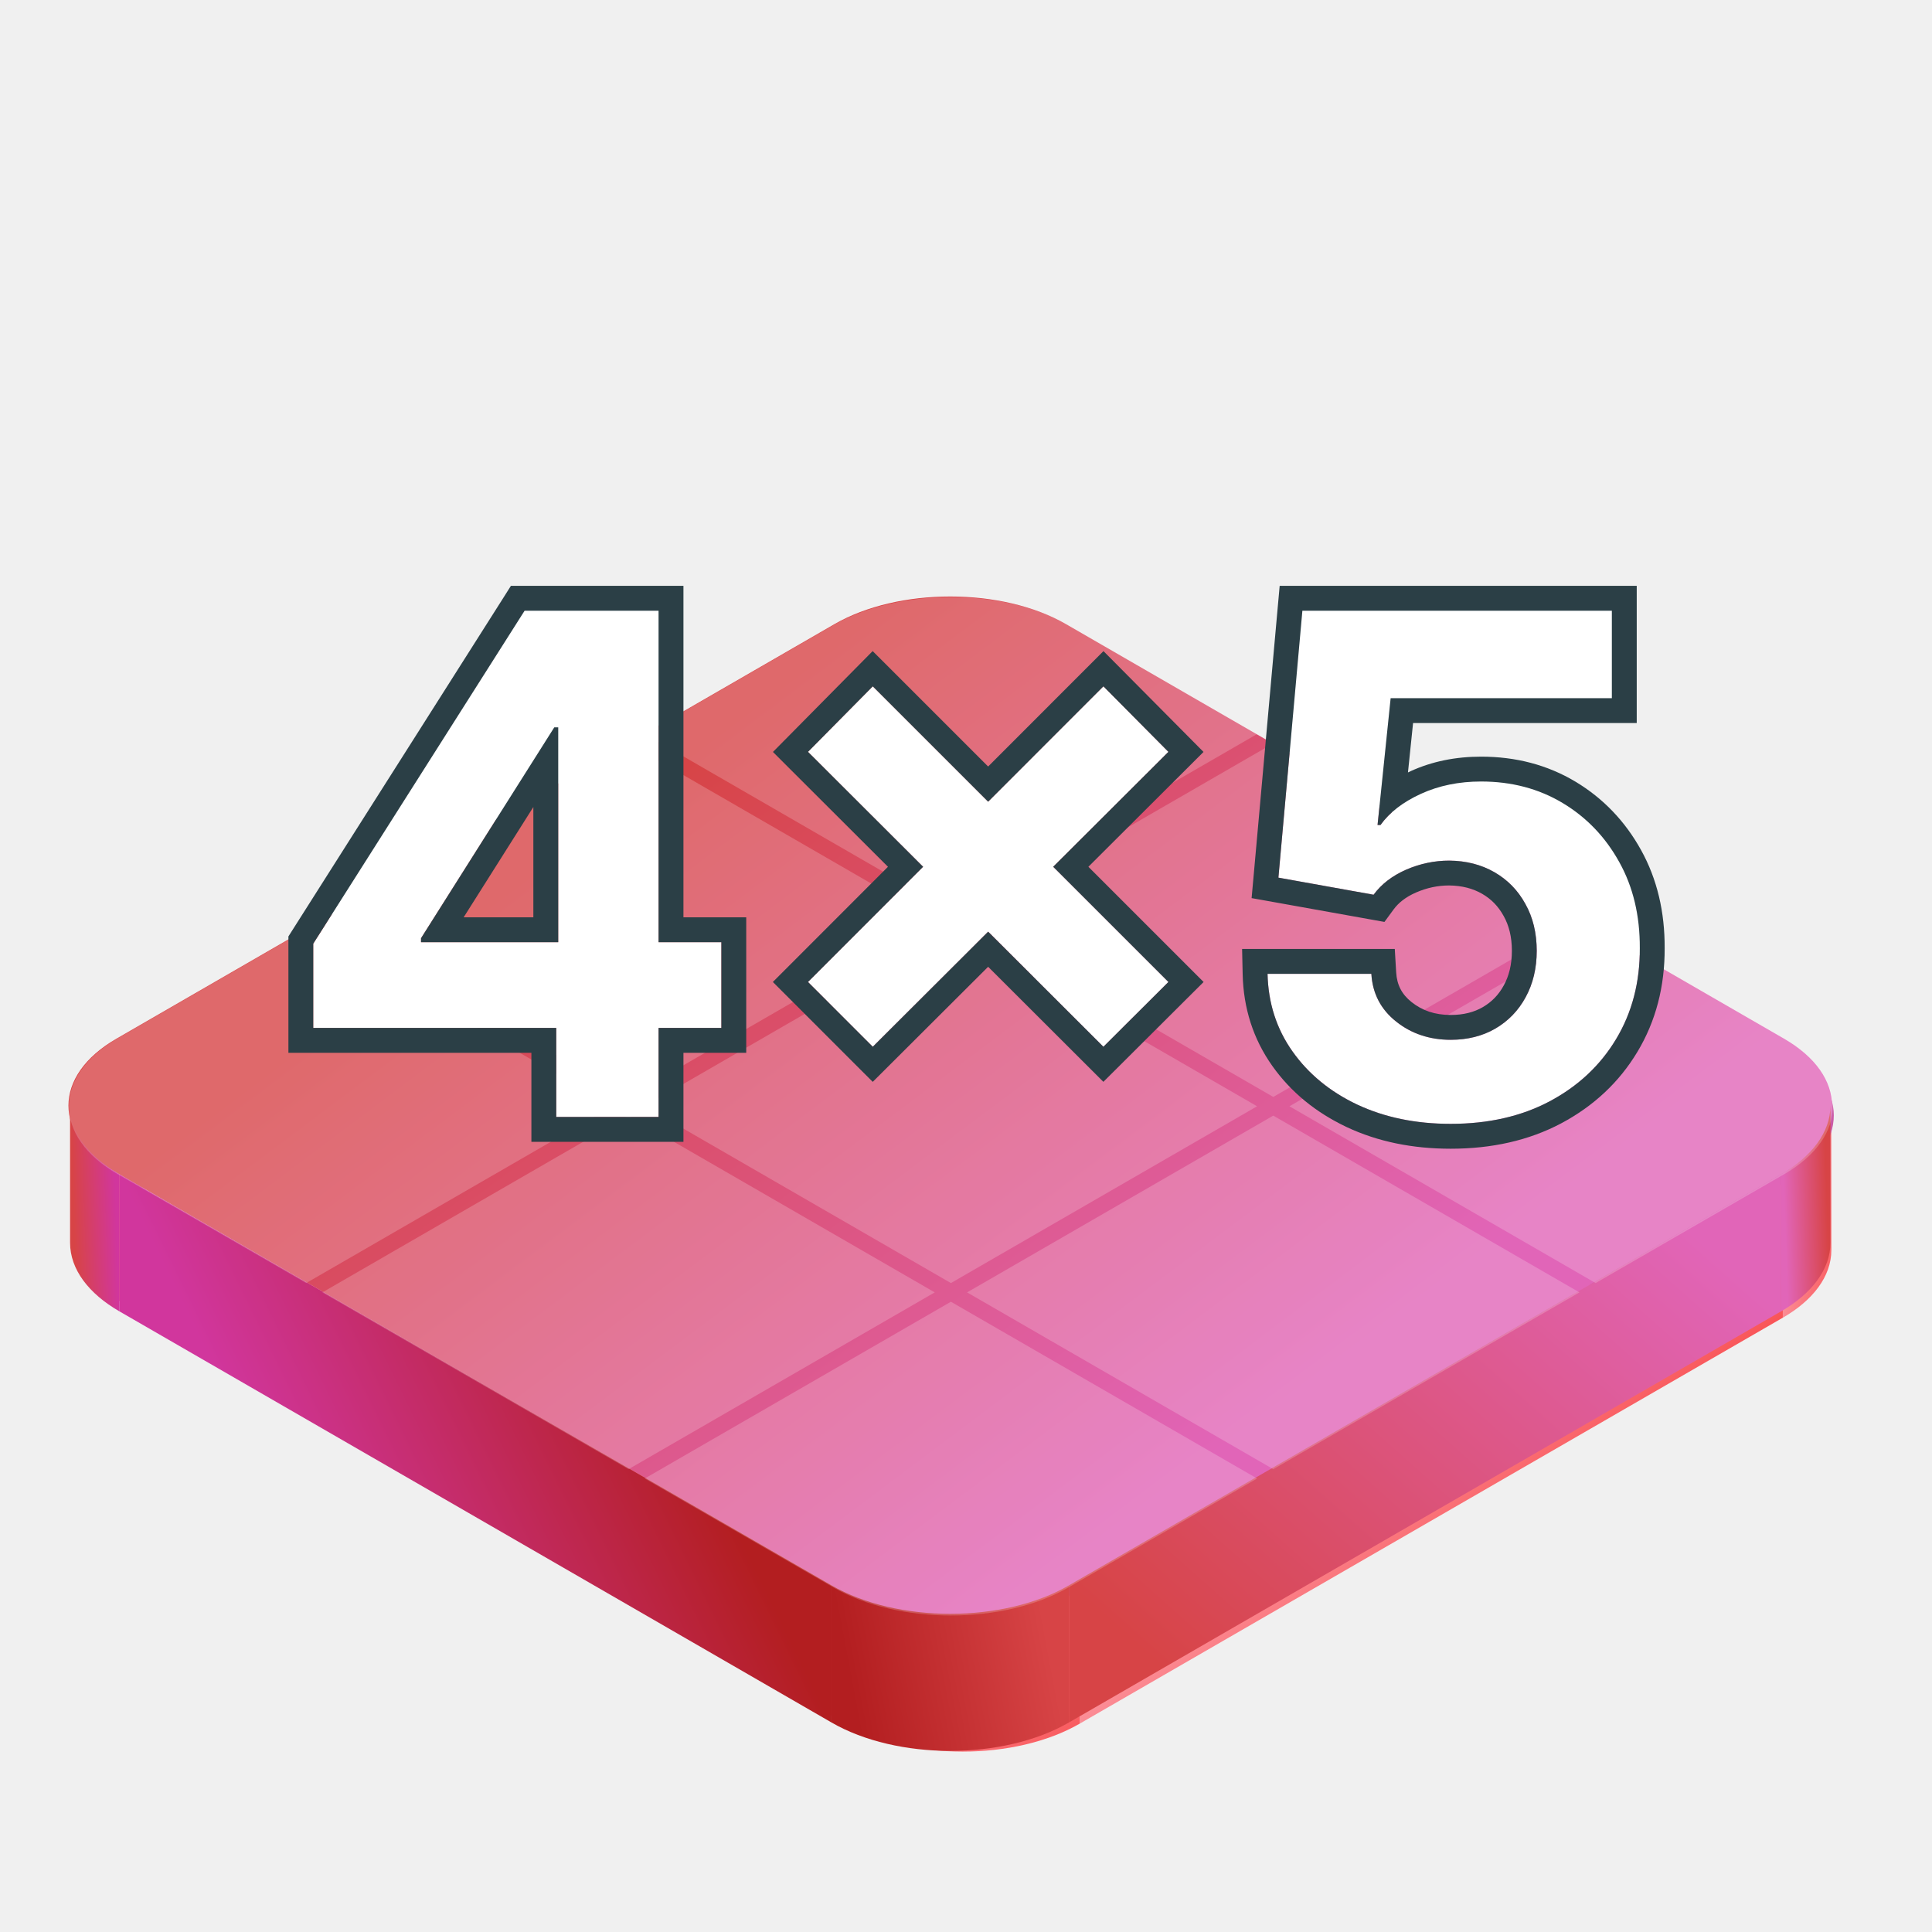
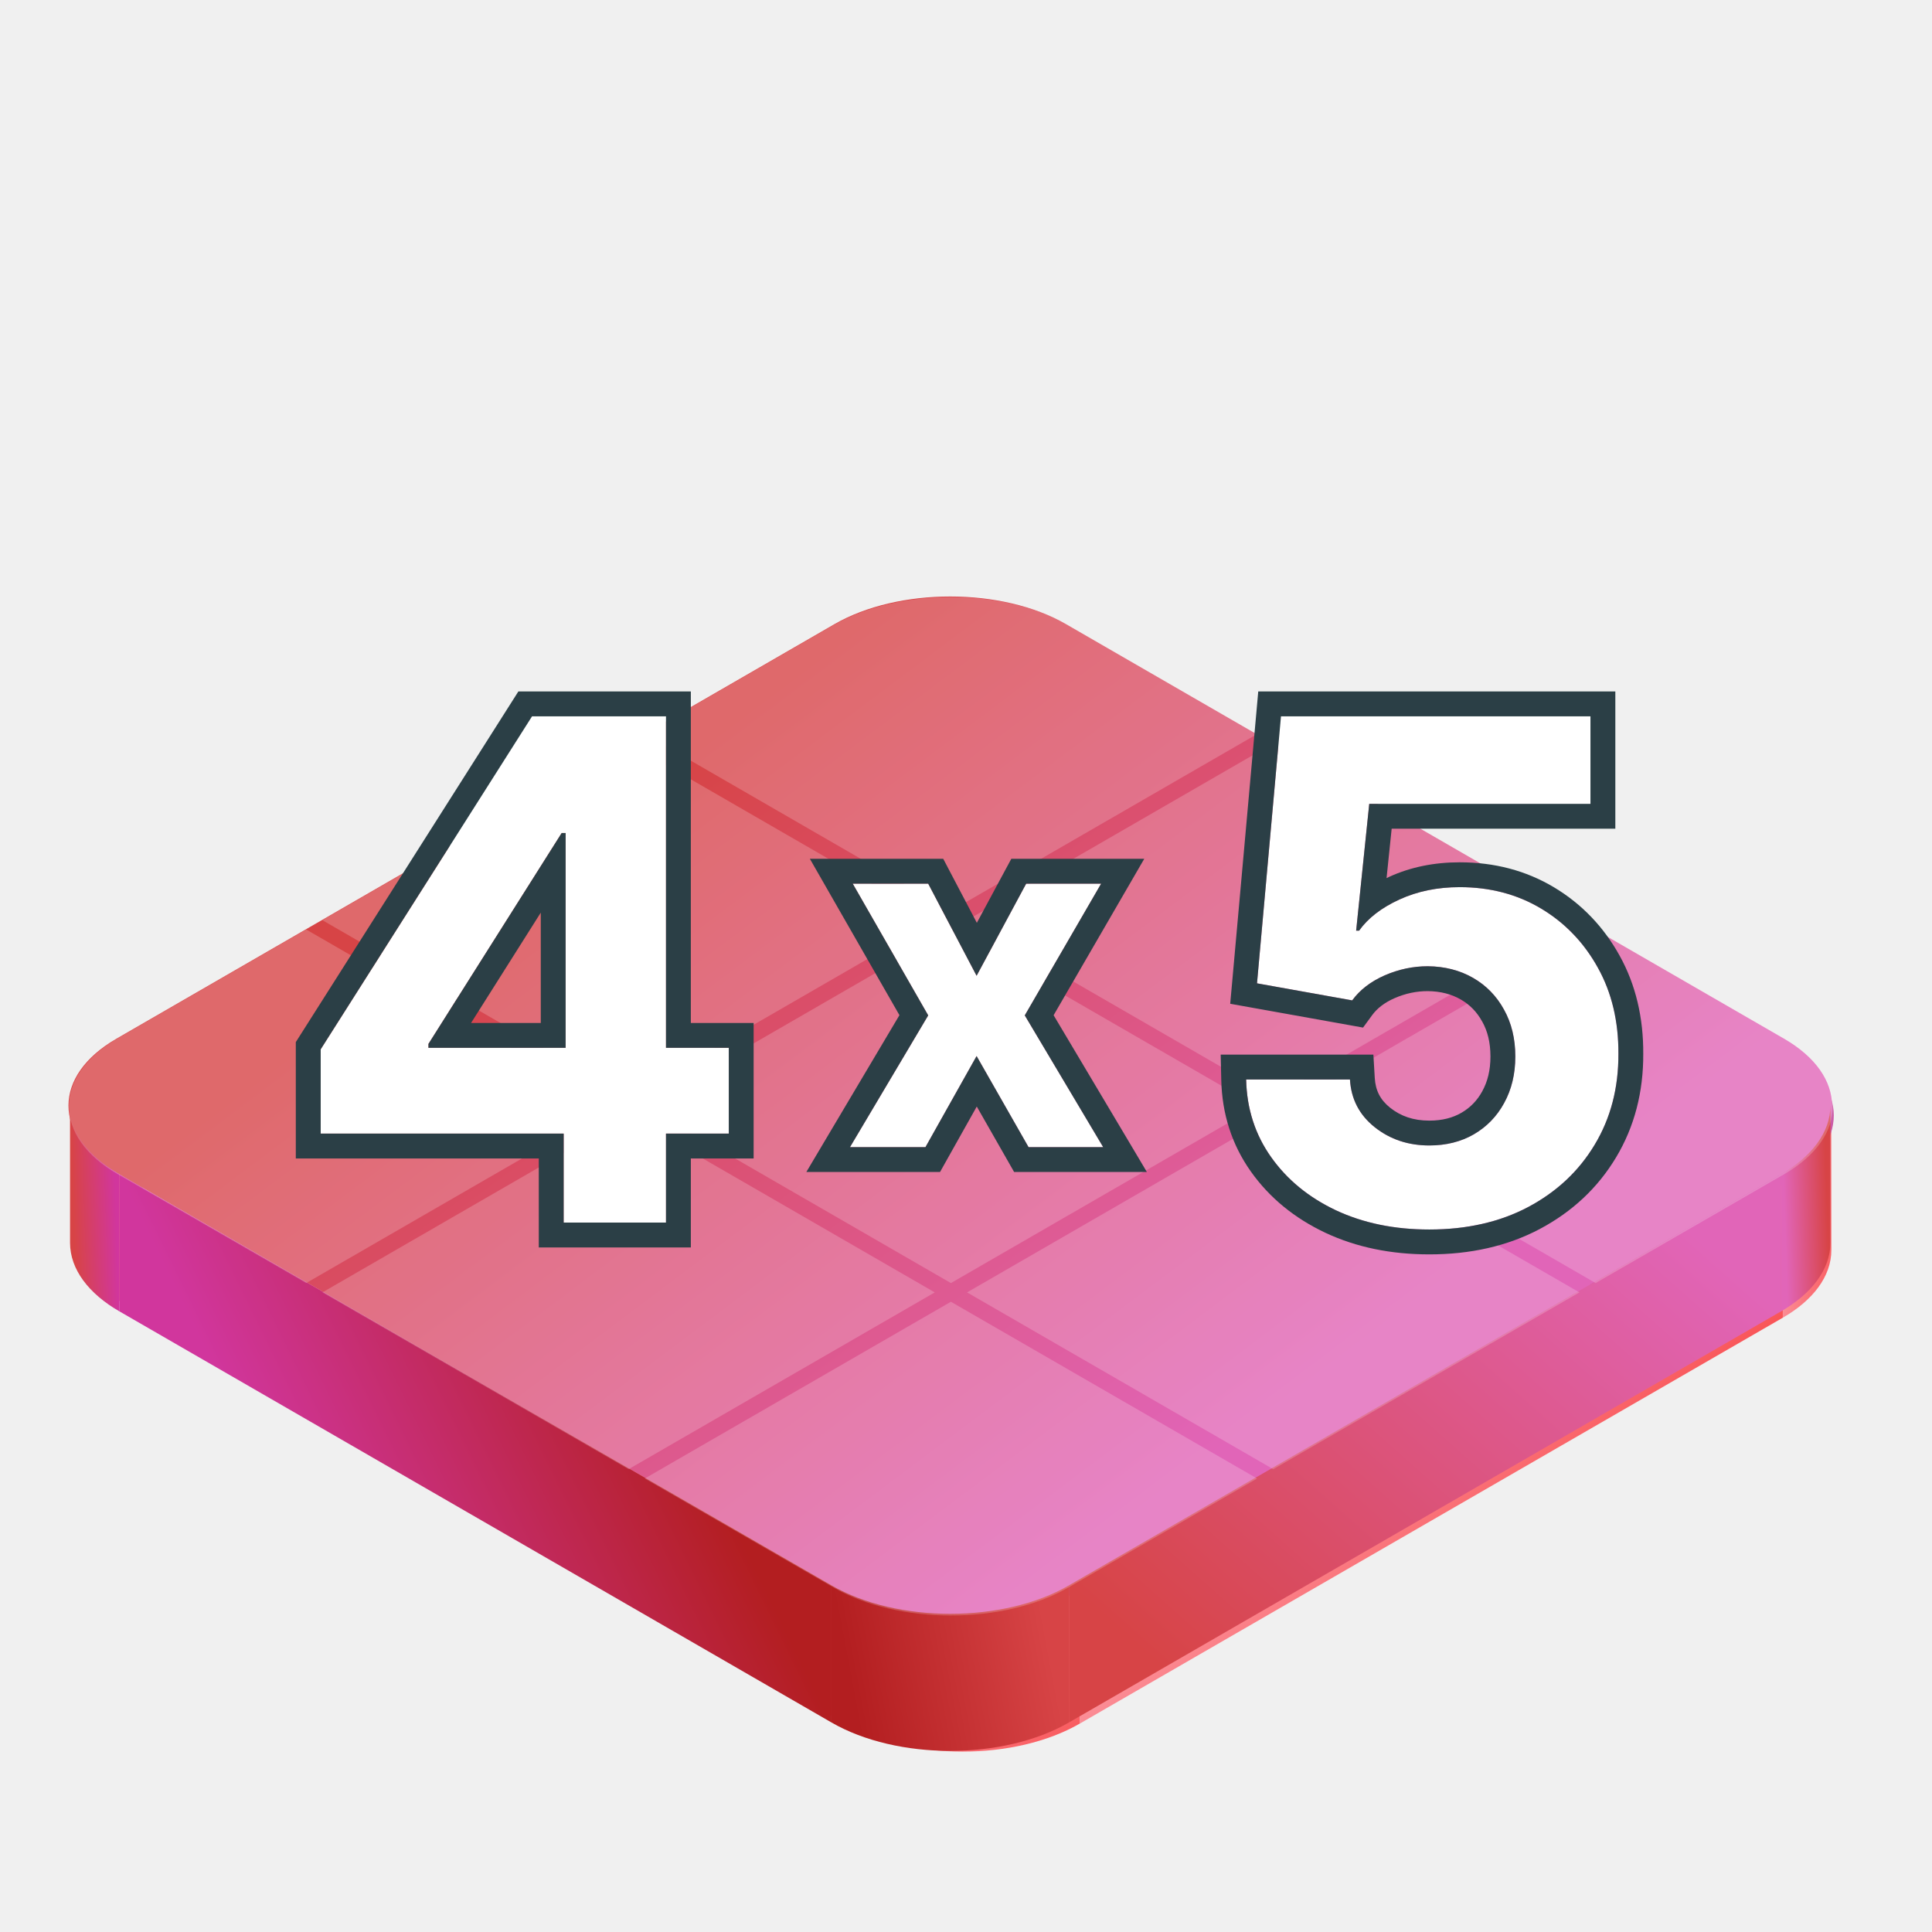
<svg xmlns="http://www.w3.org/2000/svg" width="64" height="64" viewBox="0 0 64 64" fill="none">
-   <rect width="35.855" height="35.855" rx="4.378" transform="matrix(0.866025 0.5 -0.866025 0.5 31.8887 19)" fill="url(#paint0_linear_2025_1354)" />
-   <rect width="26.891" height="4.482" transform="matrix(0.866025 0.5 0 1 4.71851 39.1685)" fill="url(#paint1_linear_2025_1354)" />
-   <rect width="26.891" height="4.482" transform="matrix(0.866025 -0.5 0 1 35.7698 52.6143)" fill="url(#paint2_linear_2025_1354)" />
-   <path d="M3.111 36.928C3.111 37.803 3.725 38.595 4.719 39.169V43.651C3.725 43.077 3.111 42.285 3.111 41.41V36.928Z" fill="url(#paint3_linear_2025_1354)" />
-   <path d="M28.007 52.614C30.151 53.852 33.626 53.852 35.77 52.614V57.096C33.626 58.334 30.151 58.334 28.007 57.096V52.614Z" fill="url(#paint4_linear_2025_1354)" />
-   <path d="M60.666 36.928C60.666 37.803 60.052 38.595 59.059 39.169V43.651C60.052 43.077 60.666 42.285 60.666 41.41V36.928Z" fill="url(#paint5_linear_2025_1354)" />
-   <g clip-path="url(#clip0_2025_1354)">
-     <rect width="35.899" height="35.899" rx="4.442" transform="matrix(0.866025 0.5 -0.866025 0.5 31.9104 19)" fill="url(#paint6_linear_2025_1354)" />
-     <rect width="11.559" height="11.559" transform="matrix(0.866025 0.5 -0.866025 0.5 31.9104 19)" fill="black" fill-opacity="0.1" />
-     <rect width="11.559" height="11.559" transform="matrix(0.866025 0.5 -0.866025 0.5 21.3711 25.085)" fill="black" fill-opacity="0.1" />
-     <rect width="11.559" height="11.559" transform="matrix(0.866025 0.5 -0.866025 0.5 21.3711 37.2549)" fill="black" fill-opacity="0.1" />
-     <rect width="11.559" height="11.559" transform="matrix(0.866025 0.5 -0.866025 0.5 42.45 25.085)" fill="black" fill-opacity="0.1" />
-     <rect width="11.559" height="11.559" transform="matrix(0.866025 0.5 -0.866025 0.5 42.45 37.2549)" fill="black" fill-opacity="0.1" />
-     <rect width="11.559" height="11.559" transform="matrix(0.866025 0.5 -0.866025 0.5 52.9893 31.1699)" fill="black" fill-opacity="0.1" />
-     <rect width="11.559" height="11.559" transform="matrix(0.866025 0.5 -0.866025 0.5 10.8315 31.1699)" fill="black" fill-opacity="0.1" />
-     <rect width="11.559" height="11.559" transform="matrix(0.866025 0.5 -0.866025 0.5 31.9104 43.3398)" fill="black" fill-opacity="0.1" />
-     <rect width="11.559" height="11.559" transform="matrix(0.866025 0.5 -0.866025 0.5 31.9104 31.1699)" fill="black" fill-opacity="0.1" />
+   <g clip-path="url(#clip0_2122_4386)">
+     <rect width="35.855" height="35.855" rx="4.378" transform="matrix(0.866025 0.5 -0.866025 0.5 31.8887 19)" fill="url(#paint0_linear_2122_4386)" />
+     <rect width="26.891" height="4.482" transform="matrix(0.866025 0.5 0 1 4.71875 39.1685)" fill="url(#paint1_linear_2122_4386)" />
+     <rect width="26.891" height="4.482" transform="matrix(0.866025 -0.5 0 1 35.7695 52.6143)" fill="url(#paint2_linear_2122_4386)" />
+     <path d="M3.111 36.928C3.111 37.803 3.726 38.595 4.719 39.168V43.65C3.726 43.077 3.111 42.285 3.111 41.409V36.928Z" fill="url(#paint3_linear_2122_4386)" />
+     <path d="M28.006 52.614C30.149 53.852 33.625 53.852 35.769 52.614V57.096C33.625 58.334 30.149 58.334 28.006 57.096V52.614Z" fill="url(#paint4_linear_2122_4386)" />
+     <path d="M60.666 36.928C60.666 37.803 60.052 38.595 59.059 39.168V43.65C60.052 43.077 60.666 42.285 60.666 41.409V36.928Z" fill="url(#paint5_linear_2122_4386)" />
+     <g clip-path="url(#clip1_2122_4386)">
+       <rect width="35.899" height="35.899" rx="4.442" transform="matrix(0.866025 0.5 -0.866025 0.5 31.9102 19)" fill="url(#paint6_linear_2122_4386)" />
+       <rect width="11.559" height="11.559" transform="matrix(0.866025 0.5 -0.866025 0.5 31.9102 19)" fill="black" fill-opacity="0.1" />
+       <rect width="11.559" height="11.559" transform="matrix(0.866025 0.5 -0.866025 0.5 21.3711 25.085)" fill="black" fill-opacity="0.1" />
+       <rect width="11.559" height="11.559" transform="matrix(0.866025 0.5 -0.866025 0.5 21.3711 37.2549)" fill="black" fill-opacity="0.1" />
+       <rect width="11.559" height="11.559" transform="matrix(0.866025 0.5 -0.866025 0.5 42.4492 25.085)" fill="black" fill-opacity="0.1" />
+       <rect width="11.559" height="11.559" transform="matrix(0.866025 0.5 -0.866025 0.5 42.4492 37.2549)" fill="black" fill-opacity="0.1" />
+       <rect width="11.559" height="11.559" transform="matrix(0.866025 0.5 -0.866025 0.5 52.9883 31.1699)" fill="black" fill-opacity="0.1" />
+       <rect width="11.559" height="11.559" transform="matrix(0.866025 0.5 -0.866025 0.5 10.832 31.1699)" fill="black" fill-opacity="0.1" />
+       <rect width="11.559" height="11.559" transform="matrix(0.866025 0.5 -0.866025 0.5 31.9102 43.3398)" fill="black" fill-opacity="0.1" />
+       <rect width="11.559" height="11.559" transform="matrix(0.866025 0.5 -0.866025 0.5 31.9102 31.1699)" fill="black" fill-opacity="0.1" />
+     </g>
+     <rect width="36.328" height="36.328" rx="4.436" transform="matrix(0.866025 0.5 -0.866025 0.5 31.4785 18.4607)" fill="url(#paint7_linear_2122_4386)" />
+     <rect width="27.246" height="4.541" transform="matrix(0.866025 0.5 0 1 3.94922 38.8958)" fill="url(#paint8_linear_2122_4386)" />
+     <rect width="27.246" height="4.541" transform="matrix(0.866025 -0.5 0 1 35.4102 52.5186)" fill="url(#paint9_linear_2122_4386)" />
+     <path d="M2.32 36.625C2.32 37.512 2.943 38.314 3.949 38.895V43.437C2.943 42.855 2.32 42.053 2.32 41.166V36.625Z" fill="url(#paint10_linear_2122_4386)" />
+     <path d="M27.545 52.519C29.717 53.773 33.238 53.773 35.41 52.519V57.06C33.238 58.314 29.717 58.314 27.545 57.06V52.519Z" fill="url(#paint11_linear_2122_4386)" />
+     <path d="M60.635 36.625C60.635 37.512 60.012 38.314 59.006 38.895V43.437C60.012 42.855 60.635 42.053 60.635 41.166V36.625Z" fill="url(#paint12_linear_2122_4386)" />
+     <g clip-path="url(#clip2_2122_4386)">
+       <rect width="11.712" height="11.712" transform="matrix(0.866025 0.5 -0.866025 0.5 31.5 18.4607)" fill="white" fill-opacity="0.2" />
+       <rect width="11.712" height="11.712" transform="matrix(0.866025 0.5 -0.866025 0.5 20.8223 24.626)" fill="white" fill-opacity="0.2" />
+       <rect width="11.712" height="11.712" transform="matrix(0.866025 0.5 -0.866025 0.5 20.8223 36.9565)" fill="white" fill-opacity="0.2" />
+       <rect width="11.712" height="11.712" transform="matrix(0.866025 0.5 -0.866025 0.5 42.1777 24.626)" fill="white" fill-opacity="0.2" />
+       <rect width="11.712" height="11.712" transform="matrix(0.866025 0.5 -0.866025 0.5 42.1777 36.9565)" fill="white" fill-opacity="0.2" />
+       <rect width="11.712" height="11.712" transform="matrix(0.866025 0.5 -0.866025 0.5 52.8574 30.7913)" fill="white" fill-opacity="0.2" />
+       <rect width="11.712" height="11.712" transform="matrix(0.866025 0.5 -0.866025 0.5 10.1426 30.7913)" fill="white" fill-opacity="0.2" />
+       <rect width="11.712" height="11.712" transform="matrix(0.866025 0.5 -0.866025 0.5 31.5 43.1221)" fill="white" fill-opacity="0.2" />
+       <rect width="11.712" height="11.712" transform="matrix(0.866025 0.5 -0.866025 0.5 31.5 30.7913)" fill="white" fill-opacity="0.2" />
+     </g>
  </g>
-   <rect width="36.328" height="36.328" rx="4.436" transform="matrix(0.866025 0.5 -0.866025 0.5 31.478 18.4604)" fill="url(#paint7_linear_2025_1354)" />
-   <rect width="27.246" height="4.541" transform="matrix(0.866025 0.5 0 1 3.94922 38.8955)" fill="url(#paint8_linear_2025_1354)" />
-   <rect width="27.246" height="4.541" transform="matrix(0.866025 -0.5 0 1 35.4104 52.5186)" fill="url(#paint9_linear_2025_1354)" />
-   <path d="M2.321 36.625C2.321 37.512 2.943 38.314 3.95 38.895V43.437C2.943 42.855 2.321 42.053 2.321 41.166V36.625Z" fill="url(#paint10_linear_2025_1354)" />
-   <path d="M27.545 52.519C29.717 53.773 33.239 53.773 35.41 52.519V57.06C33.239 58.314 29.717 58.314 27.545 57.06V52.519Z" fill="url(#paint11_linear_2025_1354)" />
-   <path d="M60.636 36.625C60.636 37.512 60.013 38.314 59.007 38.895V43.437C60.013 42.855 60.636 42.053 60.636 41.166V36.625Z" fill="url(#paint12_linear_2025_1354)" />
-   <g clip-path="url(#clip1_2025_1354)">
-     <rect width="11.712" height="11.712" transform="matrix(0.866025 0.5 -0.866025 0.5 31.5 18.4604)" fill="white" fill-opacity="0.2" />
-     <rect width="11.712" height="11.712" transform="matrix(0.866025 0.5 -0.866025 0.5 20.8213 24.626)" fill="white" fill-opacity="0.2" />
-     <rect width="11.712" height="11.712" transform="matrix(0.866025 0.5 -0.866025 0.5 20.8215 36.9561)" fill="white" fill-opacity="0.2" />
-     <rect width="11.712" height="11.712" transform="matrix(0.866025 0.5 -0.866025 0.5 42.1785 24.6255)" fill="white" fill-opacity="0.2" />
-     <rect width="11.712" height="11.712" transform="matrix(0.866025 0.5 -0.866025 0.5 42.1785 36.9561)" fill="white" fill-opacity="0.2" />
-     <rect width="11.712" height="11.712" transform="matrix(0.866025 0.5 -0.866025 0.5 52.8569 30.791)" fill="white" fill-opacity="0.2" />
-     <rect width="11.712" height="11.712" transform="matrix(0.866025 0.5 -0.866025 0.5 10.1428 30.791)" fill="white" fill-opacity="0.2" />
-     <rect width="11.712" height="11.712" transform="matrix(0.866025 0.5 -0.866025 0.5 31.5 43.1216)" fill="white" fill-opacity="0.2" />
-     <rect width="11.712" height="11.712" transform="matrix(0.866025 0.5 -0.866025 0.5 31.5 30.791)" fill="white" fill-opacity="0.2" />
-   </g>
-   <mask id="path-33-outside-1_2025_1354" maskUnits="userSpaceOnUse" x="9" y="19" width="47" height="20" fill="black">
-     <rect fill="white" x="9" y="19" width="47" height="20" />
-     <path d="M10.377 34.052V31.26L17.378 20.23H19.786V24.095H18.361L13.947 31.08V31.211H23.896V34.052H10.377ZM18.426 37V33.2L18.492 31.964V20.23H21.816V37H18.426ZM36.552 34.675L26.766 24.906L28.912 22.736L38.705 32.529L36.552 34.675ZM28.912 34.675L26.766 32.529L36.552 22.736L38.705 24.906L28.912 34.675ZM48.056 37.229C46.899 37.229 45.867 37.016 44.961 36.591C44.06 36.165 43.345 35.578 42.816 34.83C42.286 34.082 42.011 33.225 41.989 32.259H45.428C45.466 32.908 45.739 33.435 46.247 33.839C46.755 34.243 47.358 34.445 48.056 34.445C48.613 34.445 49.105 34.322 49.53 34.077C49.962 33.826 50.297 33.479 50.538 33.037C50.783 32.589 50.906 32.076 50.906 31.497C50.906 30.908 50.781 30.389 50.529 29.942C50.284 29.494 49.943 29.145 49.506 28.893C49.069 28.642 48.57 28.514 48.007 28.509C47.516 28.509 47.038 28.61 46.574 28.811C46.116 29.014 45.758 29.289 45.502 29.639L42.349 29.073L43.143 20.23H53.395V23.129H46.067L45.633 27.329H45.731C46.026 26.915 46.471 26.571 47.066 26.298C47.661 26.025 48.327 25.888 49.064 25.888C50.074 25.888 50.974 26.126 51.766 26.601C52.557 27.076 53.182 27.728 53.641 28.558C54.1 29.382 54.326 30.332 54.321 31.407C54.326 32.537 54.064 33.542 53.535 34.421C53.011 35.294 52.276 35.982 51.332 36.484C50.393 36.981 49.301 37.229 48.056 37.229Z" />
+   <mask id="path-33-outside-1_2122_4386" maskUnits="userSpaceOnUse" x="9.354" y="22.5" width="16" height="19" fill="black">
+     <rect fill="white" x="9.354" y="22.5" width="16" height="19" />
+     <path d="M10.623 37.552V34.76L17.624 23.73H20.031V27.595H18.606L14.193 34.58V34.711H24.142V37.552H10.623ZM18.672 40.5V36.7L18.737 35.464V23.73H22.062V40.5H18.672Z" />
  </mask>
-   <path d="M10.377 34.052V31.26L17.378 20.23H19.786V24.095H18.361L13.947 31.08V31.211H23.896V34.052H10.377ZM18.426 37V33.2L18.492 31.964V20.23H21.816V37H18.426ZM36.552 34.675L26.766 24.906L28.912 22.736L38.705 32.529L36.552 34.675ZM28.912 34.675L26.766 32.529L36.552 22.736L38.705 24.906L28.912 34.675ZM48.056 37.229C46.899 37.229 45.867 37.016 44.961 36.591C44.06 36.165 43.345 35.578 42.816 34.83C42.286 34.082 42.011 33.225 41.989 32.259H45.428C45.466 32.908 45.739 33.435 46.247 33.839C46.755 34.243 47.358 34.445 48.056 34.445C48.613 34.445 49.105 34.322 49.53 34.077C49.962 33.826 50.297 33.479 50.538 33.037C50.783 32.589 50.906 32.076 50.906 31.497C50.906 30.908 50.781 30.389 50.529 29.942C50.284 29.494 49.943 29.145 49.506 28.893C49.069 28.642 48.57 28.514 48.007 28.509C47.516 28.509 47.038 28.61 46.574 28.811C46.116 29.014 45.758 29.289 45.502 29.639L42.349 29.073L43.143 20.23H53.395V23.129H46.067L45.633 27.329H45.731C46.026 26.915 46.471 26.571 47.066 26.298C47.661 26.025 48.327 25.888 49.064 25.888C50.074 25.888 50.974 26.126 51.766 26.601C52.557 27.076 53.182 27.728 53.641 28.558C54.1 29.382 54.326 30.332 54.321 31.407C54.326 32.537 54.064 33.542 53.535 34.421C53.011 35.294 52.276 35.982 51.332 36.484C50.393 36.981 49.301 37.229 48.056 37.229Z" fill="white" />
-   <path d="M10.377 34.052H9.554V34.876H10.377V34.052ZM10.377 31.26L9.682 30.819L9.554 31.021V31.26H10.377ZM17.378 20.23V19.406H16.925L16.683 19.789L17.378 20.23ZM19.786 20.23H20.609V19.406H19.786V20.23ZM19.786 24.095V24.918H20.609V24.095H19.786ZM18.361 24.095V23.271H17.907L17.665 23.655L18.361 24.095ZM13.947 31.08L13.251 30.64L13.124 30.841V31.08H13.947ZM13.947 31.211H13.124V32.034H13.947V31.211ZM23.896 31.211H24.72V30.387H23.896V31.211ZM23.896 34.052V34.876H24.72V34.052H23.896ZM18.426 37H17.603V37.824H18.426V37ZM18.426 33.2L17.604 33.157L17.603 33.179V33.2H18.426ZM18.492 31.964L19.314 32.008L19.315 31.986V31.964H18.492ZM18.492 20.23V19.406H17.668V20.23H18.492ZM21.816 20.23H22.64V19.406H21.816V20.23ZM21.816 37V37.824H22.64V37H21.816ZM10.377 34.052H11.201V31.26H10.377H9.554V34.052H10.377ZM10.377 31.26L11.072 31.701L18.073 20.671L17.378 20.23L16.683 19.789L9.682 30.819L10.377 31.26ZM17.378 20.23V21.053H19.786V20.23V19.406H17.378V20.23ZM19.786 20.23H18.962V24.095H19.786H20.609V20.23H19.786ZM19.786 24.095V23.271H18.361V24.095V24.918H19.786V24.095ZM18.361 24.095L17.665 23.655L13.251 30.64L13.947 31.08L14.643 31.52L19.057 24.535L18.361 24.095ZM13.947 31.08H13.124V31.211H13.947H14.771V31.08H13.947ZM13.947 31.211V32.034H23.896V31.211V30.387H13.947V31.211ZM23.896 31.211H23.073V34.052H23.896H24.72V31.211H23.896ZM23.896 34.052V33.229H10.377V34.052V34.876H23.896V34.052ZM18.426 37H19.25V33.2H18.426H17.603V37H18.426ZM18.426 33.2L19.249 33.244L19.314 32.008L18.492 31.964L17.669 31.921L17.604 33.157L18.426 33.2ZM18.492 31.964H19.315V20.23H18.492H17.668V31.964H18.492ZM18.492 20.23V21.053H21.816V20.23V19.406H18.492V20.23ZM21.816 20.23H20.993V37H21.816H22.64V20.23H21.816ZM21.816 37V36.176H18.426V37V37.824H21.816V37ZM36.552 34.675L35.97 35.257L36.551 35.837L37.133 35.258L36.552 34.675ZM26.766 24.906L26.181 24.327L25.605 24.909L26.184 25.488L26.766 24.906ZM28.912 22.736L29.494 22.153L28.908 21.568L28.326 22.157L28.912 22.736ZM38.705 32.529L39.286 33.112L39.871 32.53L39.288 31.947L38.705 32.529ZM28.912 34.675L28.329 35.257L28.911 35.838L29.493 35.258L28.912 34.675ZM26.766 32.529L26.184 31.947L25.602 32.529L26.184 33.111L26.766 32.529ZM36.552 22.736L37.136 22.155L36.554 21.569L35.969 22.154L36.552 22.736ZM38.705 24.906L39.287 25.489L39.868 24.909L39.29 24.326L38.705 24.906ZM36.552 34.675L37.133 34.092L27.348 24.323L26.766 24.906L26.184 25.488L35.97 35.257L36.552 34.675ZM26.766 24.906L27.352 25.485L29.497 23.315L28.912 22.736L28.326 22.157L26.181 24.327L26.766 24.906ZM28.912 22.736L28.329 23.318L38.123 33.111L38.705 32.529L39.288 31.947L29.494 22.153L28.912 22.736ZM38.705 32.529L38.124 31.946L35.97 34.091L36.552 34.675L37.133 35.258L39.286 33.112L38.705 32.529ZM28.912 34.675L29.494 34.092L27.349 31.947L26.766 32.529L26.184 33.111L28.329 35.257L28.912 34.675ZM26.766 32.529L27.349 33.111L37.134 23.318L36.552 22.736L35.969 22.154L26.184 31.947L26.766 32.529ZM36.552 22.736L35.967 23.316L38.121 25.486L38.705 24.906L39.29 24.326L37.136 22.155L36.552 22.736ZM38.705 24.906L38.124 24.323L28.33 34.091L28.912 34.675L29.493 35.258L39.287 25.489L38.705 24.906ZM44.961 36.591L44.609 37.335L44.611 37.336L44.961 36.591ZM42.816 34.83L43.488 34.354L43.488 34.354L42.816 34.83ZM41.989 32.259V31.435H41.146L41.165 32.278L41.989 32.259ZM45.428 32.259L46.25 32.211L46.204 31.435H45.428V32.259ZM46.247 33.839L46.76 33.195L46.76 33.195L46.247 33.839ZM49.53 34.077L49.942 34.79L49.945 34.788L49.53 34.077ZM50.538 33.037L49.816 32.641L49.814 32.644L50.538 33.037ZM50.529 29.942L49.807 30.338L49.811 30.344L50.529 29.942ZM49.506 28.893L49.095 29.607L49.095 29.607L49.506 28.893ZM48.007 28.509L48.015 27.685H48.007V28.509ZM46.574 28.811L46.246 28.056L46.242 28.058L46.574 28.811ZM45.502 29.639L45.356 30.449L45.862 30.54L46.165 30.126L45.502 29.639ZM42.349 29.073L41.529 29L41.461 29.751L42.204 29.884L42.349 29.073ZM43.143 20.23V19.406H42.391L42.323 20.156L43.143 20.23ZM53.395 20.23H54.219V19.406H53.395V20.23ZM53.395 23.129V23.952H54.219V23.129H53.395ZM46.067 23.129V22.305H45.324L45.248 23.044L46.067 23.129ZM45.633 27.329L44.813 27.245L44.72 28.153H45.633V27.329ZM45.731 27.329V28.153H46.156L46.402 27.806L45.731 27.329ZM47.066 26.298L47.409 27.046L47.409 27.046L47.066 26.298ZM51.766 26.601L52.19 25.894L52.19 25.894L51.766 26.601ZM53.641 28.558L52.92 28.956L52.921 28.958L53.641 28.558ZM54.321 31.407L53.497 31.403L53.497 31.411L54.321 31.407ZM53.535 34.421L52.829 33.996L52.828 33.997L53.535 34.421ZM51.332 36.484L51.717 37.212L51.718 37.211L51.332 36.484ZM48.056 37.229V36.406C47.001 36.406 46.092 36.212 45.311 35.845L44.961 36.591L44.611 37.336C45.643 37.821 46.797 38.053 48.056 38.053V37.229ZM44.961 36.591L45.313 35.846C44.529 35.475 43.929 34.977 43.488 34.354L42.816 34.83L42.144 35.306C42.762 36.179 43.592 36.854 44.609 37.335L44.961 36.591ZM42.816 34.83L43.488 34.354C43.059 33.748 42.83 33.052 42.812 32.24L41.989 32.259L41.165 32.278C41.191 33.398 41.514 34.417 42.144 35.306L42.816 34.83ZM41.989 32.259V33.082H45.428V32.259V31.435H41.989V32.259ZM45.428 32.259L44.606 32.307C44.658 33.19 45.043 33.934 45.734 34.484L46.247 33.839L46.76 33.195C46.436 32.937 46.275 32.627 46.25 32.211L45.428 32.259ZM46.247 33.839L45.734 34.484C46.399 35.013 47.187 35.269 48.056 35.269V34.445V33.622C47.529 33.622 47.11 33.474 46.76 33.195L46.247 33.839ZM48.056 34.445V35.269C48.738 35.269 49.375 35.117 49.942 34.79L49.53 34.077L49.119 33.363C48.834 33.528 48.488 33.622 48.056 33.622V34.445ZM49.53 34.077L49.945 34.788C50.508 34.461 50.95 34.003 51.261 33.43L50.538 33.037L49.814 32.644C49.645 32.955 49.416 33.191 49.116 33.365L49.53 34.077ZM50.538 33.037L51.26 33.433C51.58 32.849 51.73 32.196 51.73 31.497H50.906H50.083C50.083 31.956 49.986 32.33 49.816 32.641L50.538 33.037ZM50.906 31.497H51.73C51.73 30.788 51.577 30.127 51.248 29.539L50.529 29.942L49.811 30.344C49.983 30.652 50.083 31.028 50.083 31.497H50.906ZM50.529 29.942L51.251 29.545C50.934 28.967 50.486 28.507 49.916 28.18L49.506 28.893L49.095 29.607C49.399 29.782 49.633 30.021 49.807 30.338L50.529 29.942ZM49.506 28.893L49.916 28.18C49.343 27.85 48.702 27.692 48.015 27.685L48.007 28.509L47.999 29.332C48.437 29.336 48.795 29.435 49.095 29.607L49.506 28.893ZM48.007 28.509V27.685C47.4 27.685 46.81 27.811 46.246 28.056L46.574 28.811L46.903 29.567C47.267 29.408 47.633 29.332 48.007 29.332V28.509ZM46.574 28.811L46.242 28.058C45.673 28.309 45.192 28.668 44.838 29.151L45.502 29.639L46.165 30.126C46.324 29.91 46.559 29.718 46.906 29.565L46.574 28.811ZM45.502 29.639L45.647 28.828L42.494 28.263L42.349 29.073L42.204 29.884L45.356 30.449L45.502 29.639ZM42.349 29.073L43.169 29.147L43.964 20.304L43.143 20.23L42.323 20.156L41.529 29L42.349 29.073ZM43.143 20.23V21.053H53.395V20.23V19.406H43.143V20.23ZM53.395 20.23H52.572V23.129H53.395H54.219V20.23H53.395ZM53.395 23.129V22.305H46.067V23.129V23.952H53.395V23.129ZM46.067 23.129L45.248 23.044L44.813 27.245L45.633 27.329L46.452 27.414L46.886 23.213L46.067 23.129ZM45.633 27.329V28.153H45.731V27.329V26.506H45.633V27.329ZM45.731 27.329L46.402 27.806C46.593 27.538 46.908 27.276 47.409 27.046L47.066 26.298L46.722 25.549C46.033 25.865 45.459 26.291 45.06 26.852L45.731 27.329ZM47.066 26.298L47.409 27.046C47.883 26.828 48.43 26.712 49.064 26.712V25.888V25.065C48.223 25.065 47.438 25.221 46.722 25.549L47.066 26.298ZM49.064 25.888V26.712C49.939 26.712 50.69 26.916 51.342 27.307L51.766 26.601L52.19 25.894C51.258 25.336 50.208 25.065 49.064 25.065V25.888ZM51.766 26.601L51.342 27.307C52.006 27.705 52.53 28.25 52.92 28.956L53.641 28.558L54.362 28.159C53.835 27.206 53.109 26.446 52.19 25.894L51.766 26.601ZM53.641 28.558L52.921 28.958C53.302 29.642 53.502 30.449 53.497 31.403L54.321 31.407L55.144 31.411C55.15 30.215 54.897 29.122 54.361 28.157L53.641 28.558ZM54.321 31.407L53.497 31.411C53.502 32.406 53.273 33.259 52.829 33.996L53.535 34.421L54.24 34.846C54.855 33.824 55.15 32.669 55.144 31.403L54.321 31.407ZM53.535 34.421L52.828 33.997C52.385 34.736 51.764 35.321 50.945 35.757L51.332 36.484L51.718 37.211C52.788 36.642 53.636 35.853 54.241 34.844L53.535 34.421ZM51.332 36.484L50.947 35.756C50.145 36.18 49.19 36.406 48.056 36.406V37.229V38.053C49.412 38.053 50.641 37.782 51.717 37.212L51.332 36.484Z" fill="#2B3F46" mask="url(#path-33-outside-1_2025_1354)" />
+   <path d="M10.623 37.552V34.76L17.624 23.73H20.031V27.595H18.606L14.193 34.58V34.711H24.142V37.552H10.623ZM18.672 40.5V36.7L18.737 35.464V23.73H22.062V40.5H18.672Z" fill="white" />
+   <path d="M10.623 37.552H9.799V38.376H10.623V37.552ZM10.623 34.76L9.927 34.319L9.799 34.521V34.76H10.623ZM17.624 23.73V22.906H17.171L16.928 23.289L17.624 23.73ZM20.031 23.73H20.855V22.906H20.031V23.73ZM20.031 27.595V28.418H20.855V27.595H20.031ZM18.606 27.595V26.771H18.153L17.91 27.155L18.606 27.595ZM14.193 34.58L13.497 34.14L13.369 34.341V34.58H14.193ZM14.193 34.711H13.369V35.534H14.193V34.711ZM24.142 34.711H24.965V33.887H24.142V34.711ZM24.142 37.552V38.376H24.965V37.552H24.142ZM18.672 40.5H17.848V41.324H18.672V40.5ZM18.672 36.7L17.849 36.657L17.848 36.679V36.7H18.672ZM18.737 35.464L19.56 35.508L19.561 35.486V35.464H18.737ZM18.737 23.73V22.906H17.914V23.73H18.737ZM22.062 23.73H22.885V22.906H22.062V23.73ZM22.062 40.5V41.324H22.885V40.5H22.062ZM10.623 37.552H11.446V34.76H10.623H9.799V37.552H10.623ZM10.623 34.76L11.318 35.201L18.319 24.171L17.624 23.73L16.928 23.289L9.927 34.319L10.623 34.76ZM17.624 23.73V24.553H20.031V23.73V22.906H17.624V23.73ZM20.031 23.73H19.208V27.595H20.031H20.855V23.73H20.031ZM20.031 27.595V26.771H18.606V27.595V28.418H20.031V27.595ZM18.606 27.595L17.91 27.155L13.497 34.14L14.193 34.58L14.889 35.02L19.302 28.035L18.606 27.595ZM14.193 34.58H13.369V34.711H14.193H15.016V34.58H14.193ZM14.193 34.711V35.534H24.142V34.711V33.887H14.193V34.711ZM24.142 34.711H23.318V37.552H24.142H24.965V34.711H24.142ZM24.142 37.552V36.729H10.623V37.552V38.376H24.142V37.552ZM18.672 40.5H19.495V36.7H18.672H17.848V40.5H18.672ZM18.672 36.7L19.494 36.744L19.56 35.508L18.737 35.464L17.915 35.42L17.849 36.657L18.672 36.7ZM18.737 35.464H19.561V23.73H18.737H17.914V35.464H18.737ZM18.737 23.73V24.553H22.062V23.73V22.906H18.737V23.73ZM22.062 23.73H21.238V40.5H22.062H22.885V23.73H22.062ZM22.062 40.5V39.676H18.672V40.5V41.324H22.062V40.5Z" fill="#2B3F46" mask="url(#path-33-outside-1_2122_4386)" />
+   <mask id="path-35-outside-2_2122_4386" maskUnits="userSpaceOnUse" x="26.354" y="28" width="12" height="11" fill="black">
+     <rect fill="white" x="26.354" y="28" width="12" height="11" />
+     <path d="M30.748 29.273L32.351 32.324L33.993 29.273H36.476L33.947 33.636L36.544 38H34.072L32.351 34.983L30.657 38H28.157L30.748 33.636L28.248 29.273H30.748Z" />
+   </mask>
+   <path d="M30.748 29.273L32.351 32.324L33.993 29.273H36.476L33.947 33.636L36.544 38H34.072L32.351 34.983L30.657 38H28.157L30.748 33.636L28.248 29.273H30.748Z" fill="white" />
+   <path d="M30.748 29.273L31.477 28.89L31.246 28.449H30.748V29.273ZM32.351 32.324L31.622 32.707L32.342 34.078L33.076 32.714L32.351 32.324ZM33.993 29.273V28.449H33.501L33.267 28.883L33.993 29.273ZM36.476 29.273L37.188 29.686L37.905 28.449H36.476V29.273ZM33.947 33.636L33.235 33.224L32.992 33.642L33.24 34.057L33.947 33.636ZM36.544 38V38.824H37.992L37.252 37.579L36.544 38ZM34.072 38L33.357 38.408L33.594 38.824H34.072V38ZM32.351 34.983L33.066 34.575L32.345 33.311L31.633 34.58L32.351 34.983ZM30.657 38V38.824H31.14L31.376 38.403L30.657 38ZM28.157 38L27.449 37.58L26.711 38.824H28.157V38ZM30.748 33.636L31.456 34.057L31.702 33.644L31.463 33.227L30.748 33.636ZM28.248 29.273V28.449H26.828L27.534 29.682L28.248 29.273ZM30.748 29.273L30.019 29.656L31.622 32.707L32.351 32.324L33.08 31.941L31.477 28.89L30.748 29.273ZM32.351 32.324L33.076 32.714L34.718 29.663L33.993 29.273L33.267 28.883L31.625 31.934L32.351 32.324ZM33.993 29.273V30.096H36.476V29.273V28.449H33.993V29.273ZM36.476 29.273L35.763 28.86L33.235 33.224L33.947 33.636L34.66 34.049L37.188 29.686L36.476 29.273ZM33.947 33.636L33.24 34.057L35.836 38.421L36.544 38L37.252 37.579L34.655 33.215L33.947 33.636ZM36.544 38V37.176H34.072V38V38.824H36.544V38ZM34.072 38L34.788 37.592L33.066 34.575L32.351 34.983L31.635 35.391L33.357 38.408L34.072 38ZM32.351 34.983L31.633 34.58L29.939 37.597L30.657 38L31.376 38.403L33.069 35.386L32.351 34.983ZM30.657 38V37.176H28.157V38V38.824H30.657V38ZM28.157 38L28.866 38.42L31.456 34.057L30.748 33.636L30.04 33.216L27.449 37.58L28.157 38ZM30.748 33.636L31.463 33.227L28.963 28.863L28.248 29.273L27.534 29.682L30.034 34.046L30.748 33.636ZM28.248 29.273V30.096H30.748V29.273V28.449H28.248V29.273Z" fill="#2B3F46" mask="url(#path-35-outside-2_2122_4386)" />
+   <mask id="path-37-outside-3_2122_4386" maskUnits="userSpaceOnUse" x="40.353" y="22.5" width="15" height="20" fill="black">
+     <rect fill="white" x="40.353" y="22.5" width="15" height="20" />
+     <path d="M47.347 40.729C46.19 40.729 45.158 40.516 44.252 40.091C43.351 39.665 42.636 39.078 42.107 38.33C41.577 37.582 41.301 36.725 41.28 35.759H44.719C44.757 36.408 45.03 36.935 45.538 37.339C46.045 37.743 46.649 37.945 47.347 37.945C47.904 37.945 48.395 37.822 48.821 37.577C49.253 37.326 49.588 36.979 49.828 36.537C50.074 36.089 50.197 35.576 50.197 34.997C50.197 34.408 50.071 33.889 49.82 33.441C49.575 32.994 49.233 32.645 48.797 32.393C48.36 32.142 47.861 32.014 47.298 32.008C46.807 32.008 46.329 32.109 45.865 32.312C45.407 32.514 45.049 32.789 44.793 33.139L41.64 32.574L42.434 23.73H52.686V26.629H45.358L44.924 30.829H45.022C45.317 30.415 45.761 30.071 46.357 29.798C46.952 29.525 47.618 29.388 48.355 29.388C49.364 29.388 50.265 29.626 51.057 30.101C51.848 30.576 52.473 31.228 52.932 32.058C53.391 32.882 53.617 33.832 53.612 34.907C53.617 36.037 53.355 37.042 52.825 37.921C52.301 38.794 51.567 39.482 50.623 39.984C49.684 40.481 48.592 40.729 47.347 40.729Z" />
+   </mask>
+   <path d="M47.347 40.729C46.19 40.729 45.158 40.516 44.252 40.091C43.351 39.665 42.636 39.078 42.107 38.33C41.577 37.582 41.301 36.725 41.28 35.759H44.719C44.757 36.408 45.03 36.935 45.538 37.339C46.045 37.743 46.649 37.945 47.347 37.945C47.904 37.945 48.395 37.822 48.821 37.577C49.253 37.326 49.588 36.979 49.828 36.537C50.074 36.089 50.197 35.576 50.197 34.997C50.197 34.408 50.071 33.889 49.82 33.441C49.575 32.994 49.233 32.645 48.797 32.393C48.36 32.142 47.861 32.014 47.298 32.008C46.807 32.008 46.329 32.109 45.865 32.312C45.407 32.514 45.049 32.789 44.793 33.139L41.64 32.574L42.434 23.73H52.686V26.629H45.358L44.924 30.829H45.022C45.317 30.415 45.761 30.071 46.357 29.798C46.952 29.525 47.618 29.388 48.355 29.388C49.364 29.388 50.265 29.626 51.057 30.101C51.848 30.576 52.473 31.228 52.932 32.058C53.391 32.882 53.617 33.832 53.612 34.907C53.617 36.037 53.355 37.042 52.825 37.921C52.301 38.794 51.567 39.482 50.623 39.984C49.684 40.481 48.592 40.729 47.347 40.729Z" fill="white" />
+   <path d="M44.252 40.091L43.9 40.835L43.902 40.836L44.252 40.091ZM42.107 38.33L41.435 38.806L41.435 38.806L42.107 38.33ZM41.28 35.759V34.935H40.437L40.456 35.778L41.28 35.759ZM44.719 35.759L45.541 35.711L45.495 34.935H44.719V35.759ZM45.538 37.339L46.05 36.695L46.05 36.695L45.538 37.339ZM48.821 37.577L49.233 38.29L49.236 38.288L48.821 37.577ZM49.828 36.537L49.106 36.141L49.105 36.144L49.828 36.537ZM49.82 33.441L49.098 33.838L49.102 33.844L49.82 33.441ZM48.797 32.393L48.386 33.107L48.386 33.107L48.797 32.393ZM47.298 32.008L47.306 31.185H47.298V32.008ZM45.865 32.312L45.537 31.556L45.533 31.558L45.865 32.312ZM44.793 33.139L44.647 33.949L45.153 34.04L45.456 33.626L44.793 33.139ZM41.64 32.574L40.82 32.5L40.752 33.251L41.495 33.384L41.64 32.574ZM42.434 23.73V22.906H41.681L41.614 23.656L42.434 23.73ZM52.686 23.73H53.51V22.906H52.686V23.73ZM52.686 26.629V27.452H53.51V26.629H52.686ZM45.358 26.629V25.805H44.615L44.538 26.544L45.358 26.629ZM44.924 30.829L44.104 30.745L44.011 31.653H44.924V30.829ZM45.022 30.829V31.653H45.447L45.693 31.306L45.022 30.829ZM46.357 29.798L46.7 30.546L46.7 30.546L46.357 29.798ZM51.057 30.101L51.48 29.394L51.48 29.394L51.057 30.101ZM52.932 32.058L52.211 32.456L52.212 32.458L52.932 32.058ZM53.612 34.907L52.788 34.903L52.788 34.911L53.612 34.907ZM52.825 37.921L52.12 37.496L52.119 37.497L52.825 37.921ZM50.623 39.984L51.008 40.712L51.009 40.711L50.623 39.984ZM47.347 40.729V39.906C46.292 39.906 45.383 39.712 44.602 39.345L44.252 40.091L43.902 40.836C44.934 41.321 46.088 41.553 47.347 41.553V40.729ZM44.252 40.091L44.604 39.346C43.82 38.975 43.219 38.477 42.779 37.854L42.107 38.33L41.435 38.806C42.053 39.679 42.883 40.354 43.9 40.835L44.252 40.091ZM42.107 38.33L42.779 37.854C42.349 37.248 42.121 36.552 42.103 35.74L41.28 35.759L40.456 35.778C40.482 36.898 40.805 37.917 41.435 38.806L42.107 38.33ZM41.28 35.759V36.582H44.719V35.759V34.935H41.28V35.759ZM44.719 35.759L43.897 35.807C43.949 36.69 44.334 37.434 45.025 37.984L45.538 37.339L46.05 36.695C45.727 36.437 45.566 36.127 45.541 35.711L44.719 35.759ZM45.538 37.339L45.025 37.984C45.69 38.513 46.478 38.769 47.347 38.769V37.945V37.122C46.819 37.122 46.401 36.974 46.05 36.695L45.538 37.339ZM47.347 37.945V38.769C48.029 38.769 48.666 38.617 49.233 38.29L48.821 37.577L48.41 36.863C48.125 37.028 47.779 37.122 47.347 37.122V37.945ZM48.821 37.577L49.236 38.288C49.798 37.961 50.241 37.503 50.552 36.93L49.828 36.537L49.105 36.144C48.936 36.455 48.707 36.691 48.407 36.865L48.821 37.577ZM49.828 36.537L50.55 36.933C50.871 36.349 51.02 35.696 51.02 34.997H50.197H49.373C49.373 35.456 49.277 35.83 49.106 36.141L49.828 36.537ZM50.197 34.997H51.02C51.02 34.288 50.868 33.627 50.538 33.039L49.82 33.441L49.102 33.844C49.275 34.152 49.373 34.528 49.373 34.997H50.197ZM49.82 33.441L50.542 33.045C50.225 32.467 49.777 32.007 49.207 31.68L48.797 32.393L48.386 33.107C48.69 33.282 48.924 33.521 49.098 33.838L49.82 33.441ZM48.797 32.393L49.207 31.68C48.634 31.35 47.993 31.192 47.306 31.185L47.298 32.008L47.29 32.832C47.728 32.836 48.086 32.935 48.386 33.107L48.797 32.393ZM47.298 32.008V31.185C46.69 31.185 46.101 31.311 45.537 31.556L45.865 32.312L46.194 33.067C46.557 32.908 46.923 32.832 47.298 32.832V32.008ZM45.865 32.312L45.533 31.558C44.964 31.809 44.483 32.168 44.129 32.651L44.793 33.139L45.456 33.626C45.615 33.41 45.85 33.218 46.197 33.065L45.865 32.312ZM44.793 33.139L44.938 32.328L41.785 31.763L41.64 32.574L41.495 33.384L44.647 33.949L44.793 33.139ZM41.64 32.574L42.46 32.647L43.255 23.804L42.434 23.73L41.614 23.656L40.82 32.5L41.64 32.574ZM42.434 23.73V24.553H52.686V23.73V22.906H42.434V23.73ZM52.686 23.73H51.863V26.629H52.686H53.51V23.73H52.686ZM52.686 26.629V25.805H45.358V26.629V27.452H52.686V26.629ZM45.358 26.629L44.538 26.544L44.104 30.745L44.924 30.829L45.743 30.914L46.177 26.713L45.358 26.629ZM44.924 30.829V31.653H45.022V30.829V30.006H44.924V30.829ZM45.022 30.829L45.693 31.306C45.884 31.038 46.199 30.776 46.7 30.546L46.357 29.798L46.013 29.049C45.324 29.365 44.75 29.791 44.35 30.352L45.022 30.829ZM46.357 29.798L46.7 30.546C47.174 30.328 47.721 30.212 48.355 30.212V29.388V28.565C47.514 28.565 46.729 28.721 46.013 29.049L46.357 29.798ZM48.355 29.388V30.212C49.23 30.212 49.981 30.416 50.633 30.807L51.057 30.101L51.48 29.394C50.549 28.836 49.499 28.565 48.355 28.565V29.388ZM51.057 30.101L50.633 30.807C51.297 31.205 51.821 31.75 52.211 32.456L52.932 32.058L53.653 31.659C53.126 30.706 52.4 29.946 51.48 29.394L51.057 30.101ZM52.932 32.058L52.212 32.458C52.593 33.142 52.793 33.949 52.788 34.903L53.612 34.907L54.435 34.911C54.441 33.715 54.188 32.622 53.652 31.657L52.932 32.058ZM53.612 34.907L52.788 34.911C52.793 35.906 52.564 36.759 52.12 37.496L52.825 37.921L53.531 38.346C54.146 37.324 54.441 36.169 54.435 34.903L53.612 34.907ZM52.825 37.921L52.119 37.497C51.676 38.236 51.055 38.821 50.236 39.257L50.623 39.984L51.009 40.711C52.079 40.142 52.927 39.353 53.532 38.344L52.825 37.921ZM50.623 39.984L50.238 39.256C49.436 39.68 48.481 39.906 47.347 39.906V40.729V41.553C48.703 41.553 49.931 41.282 51.008 40.712L50.623 39.984Z" fill="#2B3F46" mask="url(#path-37-outside-3_2122_4386)" />
  <defs>
-     <linearGradient id="paint0_linear_2025_1354" x1="35.841" y1="35.864" x2="-1.882" y2="2.084" gradientUnits="userSpaceOnUse">
+     <linearGradient id="paint0_linear_2122_4386" x1="35.841" y1="35.864" x2="-1.882" y2="2.084" gradientUnits="userSpaceOnUse">
      <stop stop-color="#FFD5EF" />
      <stop offset="1" stop-color="#EFBDFD" />
    </linearGradient>
-     <linearGradient id="paint1_linear_2025_1354" x1="26.881" y1="4.483" x2="25.174" y2="-4.688" gradientUnits="userSpaceOnUse">
+     <linearGradient id="paint1_linear_2122_4386" x1="26.881" y1="4.483" x2="25.174" y2="-4.688" gradientUnits="userSpaceOnUse">
      <stop stop-color="#F95457" />
      <stop offset="1" stop-color="#FDBDCB" />
    </linearGradient>
-     <linearGradient id="paint2_linear_2025_1354" x1="26.881" y1="4.483" x2="25.174" y2="-4.688" gradientUnits="userSpaceOnUse">
+     <linearGradient id="paint2_linear_2122_4386" x1="26.881" y1="4.483" x2="25.174" y2="-4.688" gradientUnits="userSpaceOnUse">
      <stop stop-color="#F95457" />
      <stop offset="1" stop-color="#FDBDCB" />
    </linearGradient>
-     <linearGradient id="paint3_linear_2025_1354" x1="4.718" y1="43.652" x2="1.804" y2="43.028" gradientUnits="userSpaceOnUse">
+     <linearGradient id="paint3_linear_2122_4386" x1="4.718" y1="43.652" x2="1.804" y2="43.028" gradientUnits="userSpaceOnUse">
      <stop stop-color="#F95457" />
      <stop offset="1" stop-color="#FDBDCB" />
    </linearGradient>
-     <linearGradient id="paint4_linear_2025_1354" x1="35.767" y1="58.026" x2="30.215" y2="50.893" gradientUnits="userSpaceOnUse">
+     <linearGradient id="paint4_linear_2122_4386" x1="35.766" y1="58.026" x2="30.214" y2="50.893" gradientUnits="userSpaceOnUse">
      <stop stop-color="#F95457" />
      <stop offset="1" stop-color="#FDBDCB" />
    </linearGradient>
-     <linearGradient id="paint5_linear_2025_1354" x1="60.666" y1="43.652" x2="57.752" y2="43.028" gradientUnits="userSpaceOnUse">
+     <linearGradient id="paint5_linear_2122_4386" x1="60.666" y1="43.652" x2="57.752" y2="43.028" gradientUnits="userSpaceOnUse">
      <stop stop-color="#F95457" />
      <stop offset="1" stop-color="#FDBDCB" />
    </linearGradient>
-     <linearGradient id="paint6_linear_2025_1354" x1="-1.09962e-05" y1="-0.033" x2="30.641" y2="-4.053" gradientUnits="userSpaceOnUse">
+     <linearGradient id="paint6_linear_2122_4386" x1="-1.09962e-05" y1="-0.033" x2="30.641" y2="-4.053" gradientUnits="userSpaceOnUse">
      <stop stop-color="#D74446" />
      <stop offset="1" stop-color="#E165B8" />
    </linearGradient>
-     <linearGradient id="paint7_linear_2025_1354" x1="-1.11276e-05" y1="-0.033" x2="31.007" y2="-4.101" gradientUnits="userSpaceOnUse">
+     <linearGradient id="paint7_linear_2122_4386" x1="-1.11276e-05" y1="-0.033" x2="31.007" y2="-4.101" gradientUnits="userSpaceOnUse">
      <stop stop-color="#D74446" />
      <stop offset="1" stop-color="#E165B8" />
    </linearGradient>
-     <linearGradient id="paint8_linear_2025_1354" x1="-8.34573e-06" y1="-0.004" x2="14.606" y2="-11.501" gradientUnits="userSpaceOnUse">
+     <linearGradient id="paint8_linear_2122_4386" x1="-8.34573e-06" y1="-0.004" x2="14.606" y2="-11.501" gradientUnits="userSpaceOnUse">
      <stop stop-color="#D1369D" />
      <stop offset="1" stop-color="#B31E20" />
    </linearGradient>
-     <linearGradient id="paint9_linear_2025_1354" x1="-8.34573e-06" y1="-0.004" x2="14.606" y2="-11.501" gradientUnits="userSpaceOnUse">
+     <linearGradient id="paint9_linear_2122_4386" x1="-8.34573e-06" y1="-0.004" x2="14.606" y2="-11.501" gradientUnits="userSpaceOnUse">
      <stop stop-color="#D74446" />
      <stop offset="1" stop-color="#E165B8" />
    </linearGradient>
-     <linearGradient id="paint10_linear_2025_1354" x1="2.321" y1="36.619" x2="3.733" y2="36.574" gradientUnits="userSpaceOnUse">
+     <linearGradient id="paint10_linear_2122_4386" x1="2.32" y1="36.619" x2="3.733" y2="36.574" gradientUnits="userSpaceOnUse">
      <stop stop-color="#D74446" />
      <stop offset="1" stop-color="#D1369D" />
    </linearGradient>
-     <linearGradient id="paint11_linear_2025_1354" x1="27.545" y1="52.514" x2="34.14" y2="51.272" gradientUnits="userSpaceOnUse">
+     <linearGradient id="paint11_linear_2122_4386" x1="27.545" y1="52.514" x2="34.14" y2="51.272" gradientUnits="userSpaceOnUse">
      <stop stop-color="#B31E20" />
      <stop offset="1" stop-color="#D74446" />
    </linearGradient>
-     <linearGradient id="paint12_linear_2025_1354" x1="59.007" y1="36.619" x2="60.419" y2="36.574" gradientUnits="userSpaceOnUse">
+     <linearGradient id="paint12_linear_2122_4386" x1="59.006" y1="36.619" x2="60.419" y2="36.574" gradientUnits="userSpaceOnUse">
      <stop stop-color="#E165B8" />
      <stop offset="1" stop-color="#D74446" />
    </linearGradient>
-     <clipPath id="clip0_2025_1354">
-       <rect width="35.899" height="35.899" rx="4.442" transform="matrix(0.866025 0.5 -0.866025 0.5 31.9104 19)" fill="white" />
+     <clipPath id="clip0_2122_4386">
+       <rect width="63" height="39.564" fill="white" transform="translate(0 18.4604)" />
    </clipPath>
-     <clipPath id="clip1_2025_1354">
-       <rect width="36.373" height="36.373" rx="4.5" transform="matrix(0.866025 0.5 -0.866025 0.5 31.5 18.4604)" fill="white" />
+     <clipPath id="clip1_2122_4386">
+       <rect width="35.899" height="35.899" rx="4.442" transform="matrix(0.866025 0.5 -0.866025 0.5 31.9102 19)" fill="white" />
+     </clipPath>
+     <clipPath id="clip2_2122_4386">
+       <rect width="36.373" height="36.373" rx="4.5" transform="matrix(0.866025 0.5 -0.866025 0.5 31.5 18.4607)" fill="white" />
    </clipPath>
  </defs>
</svg>
